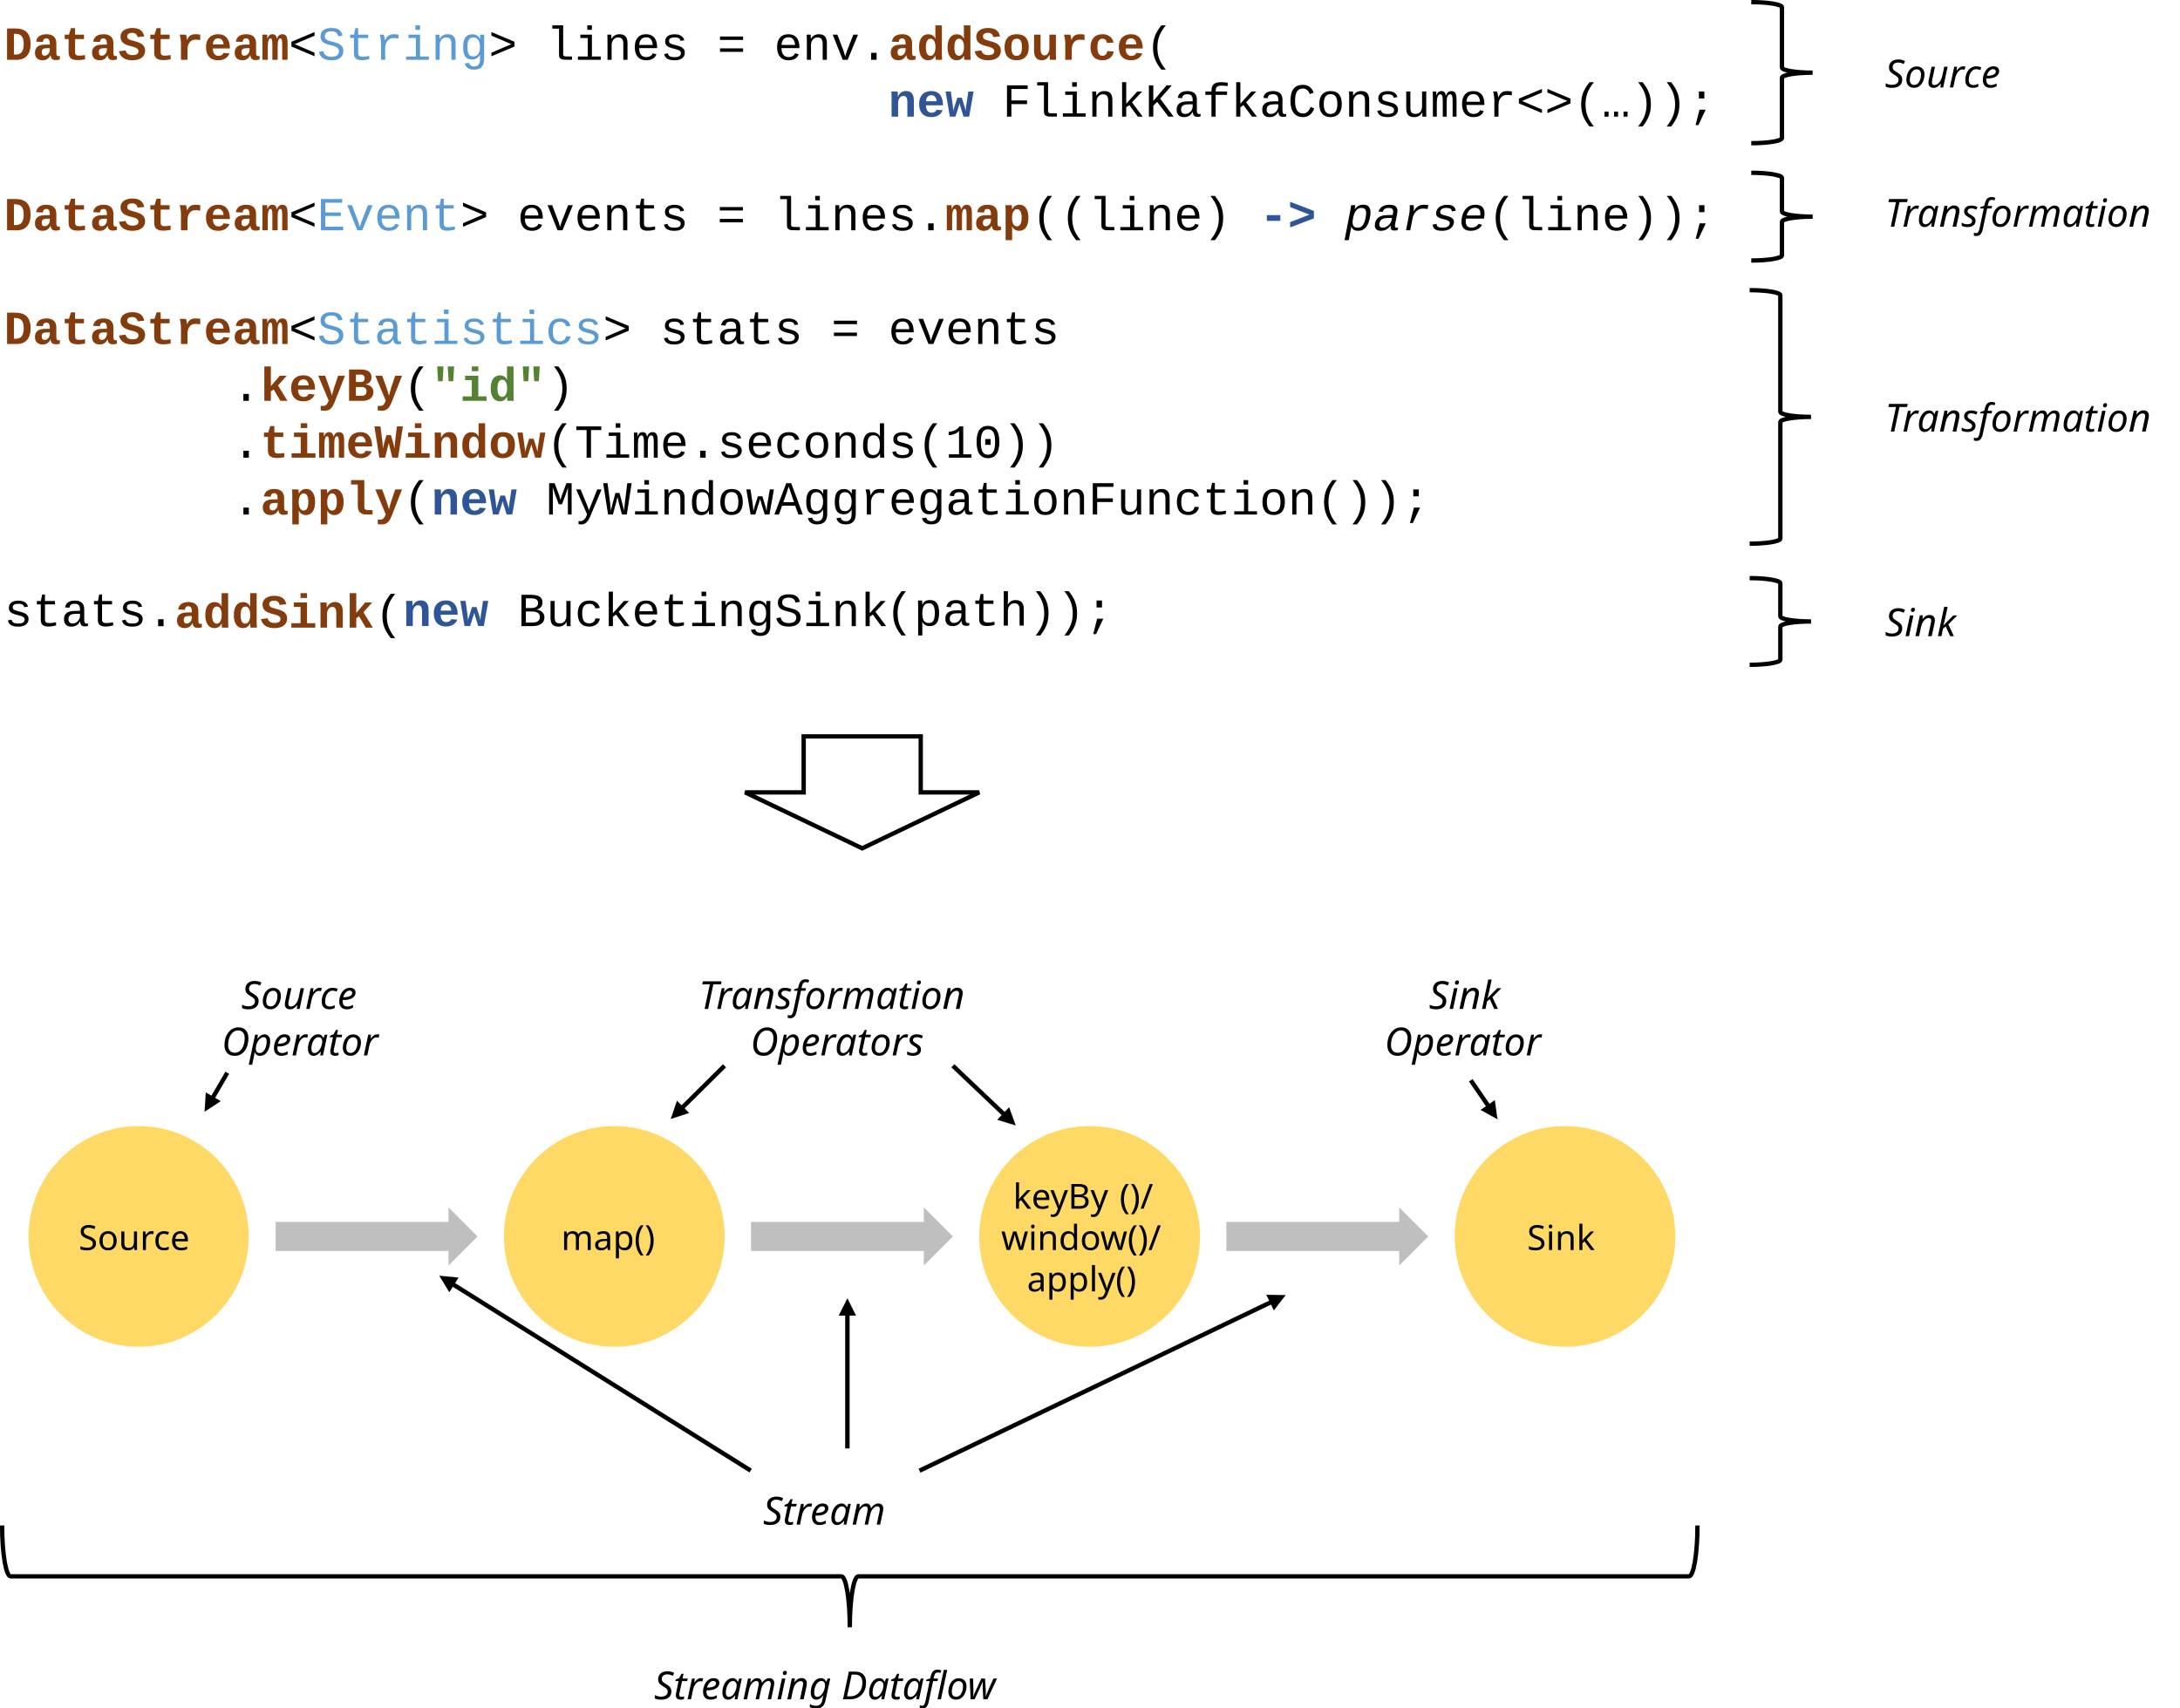
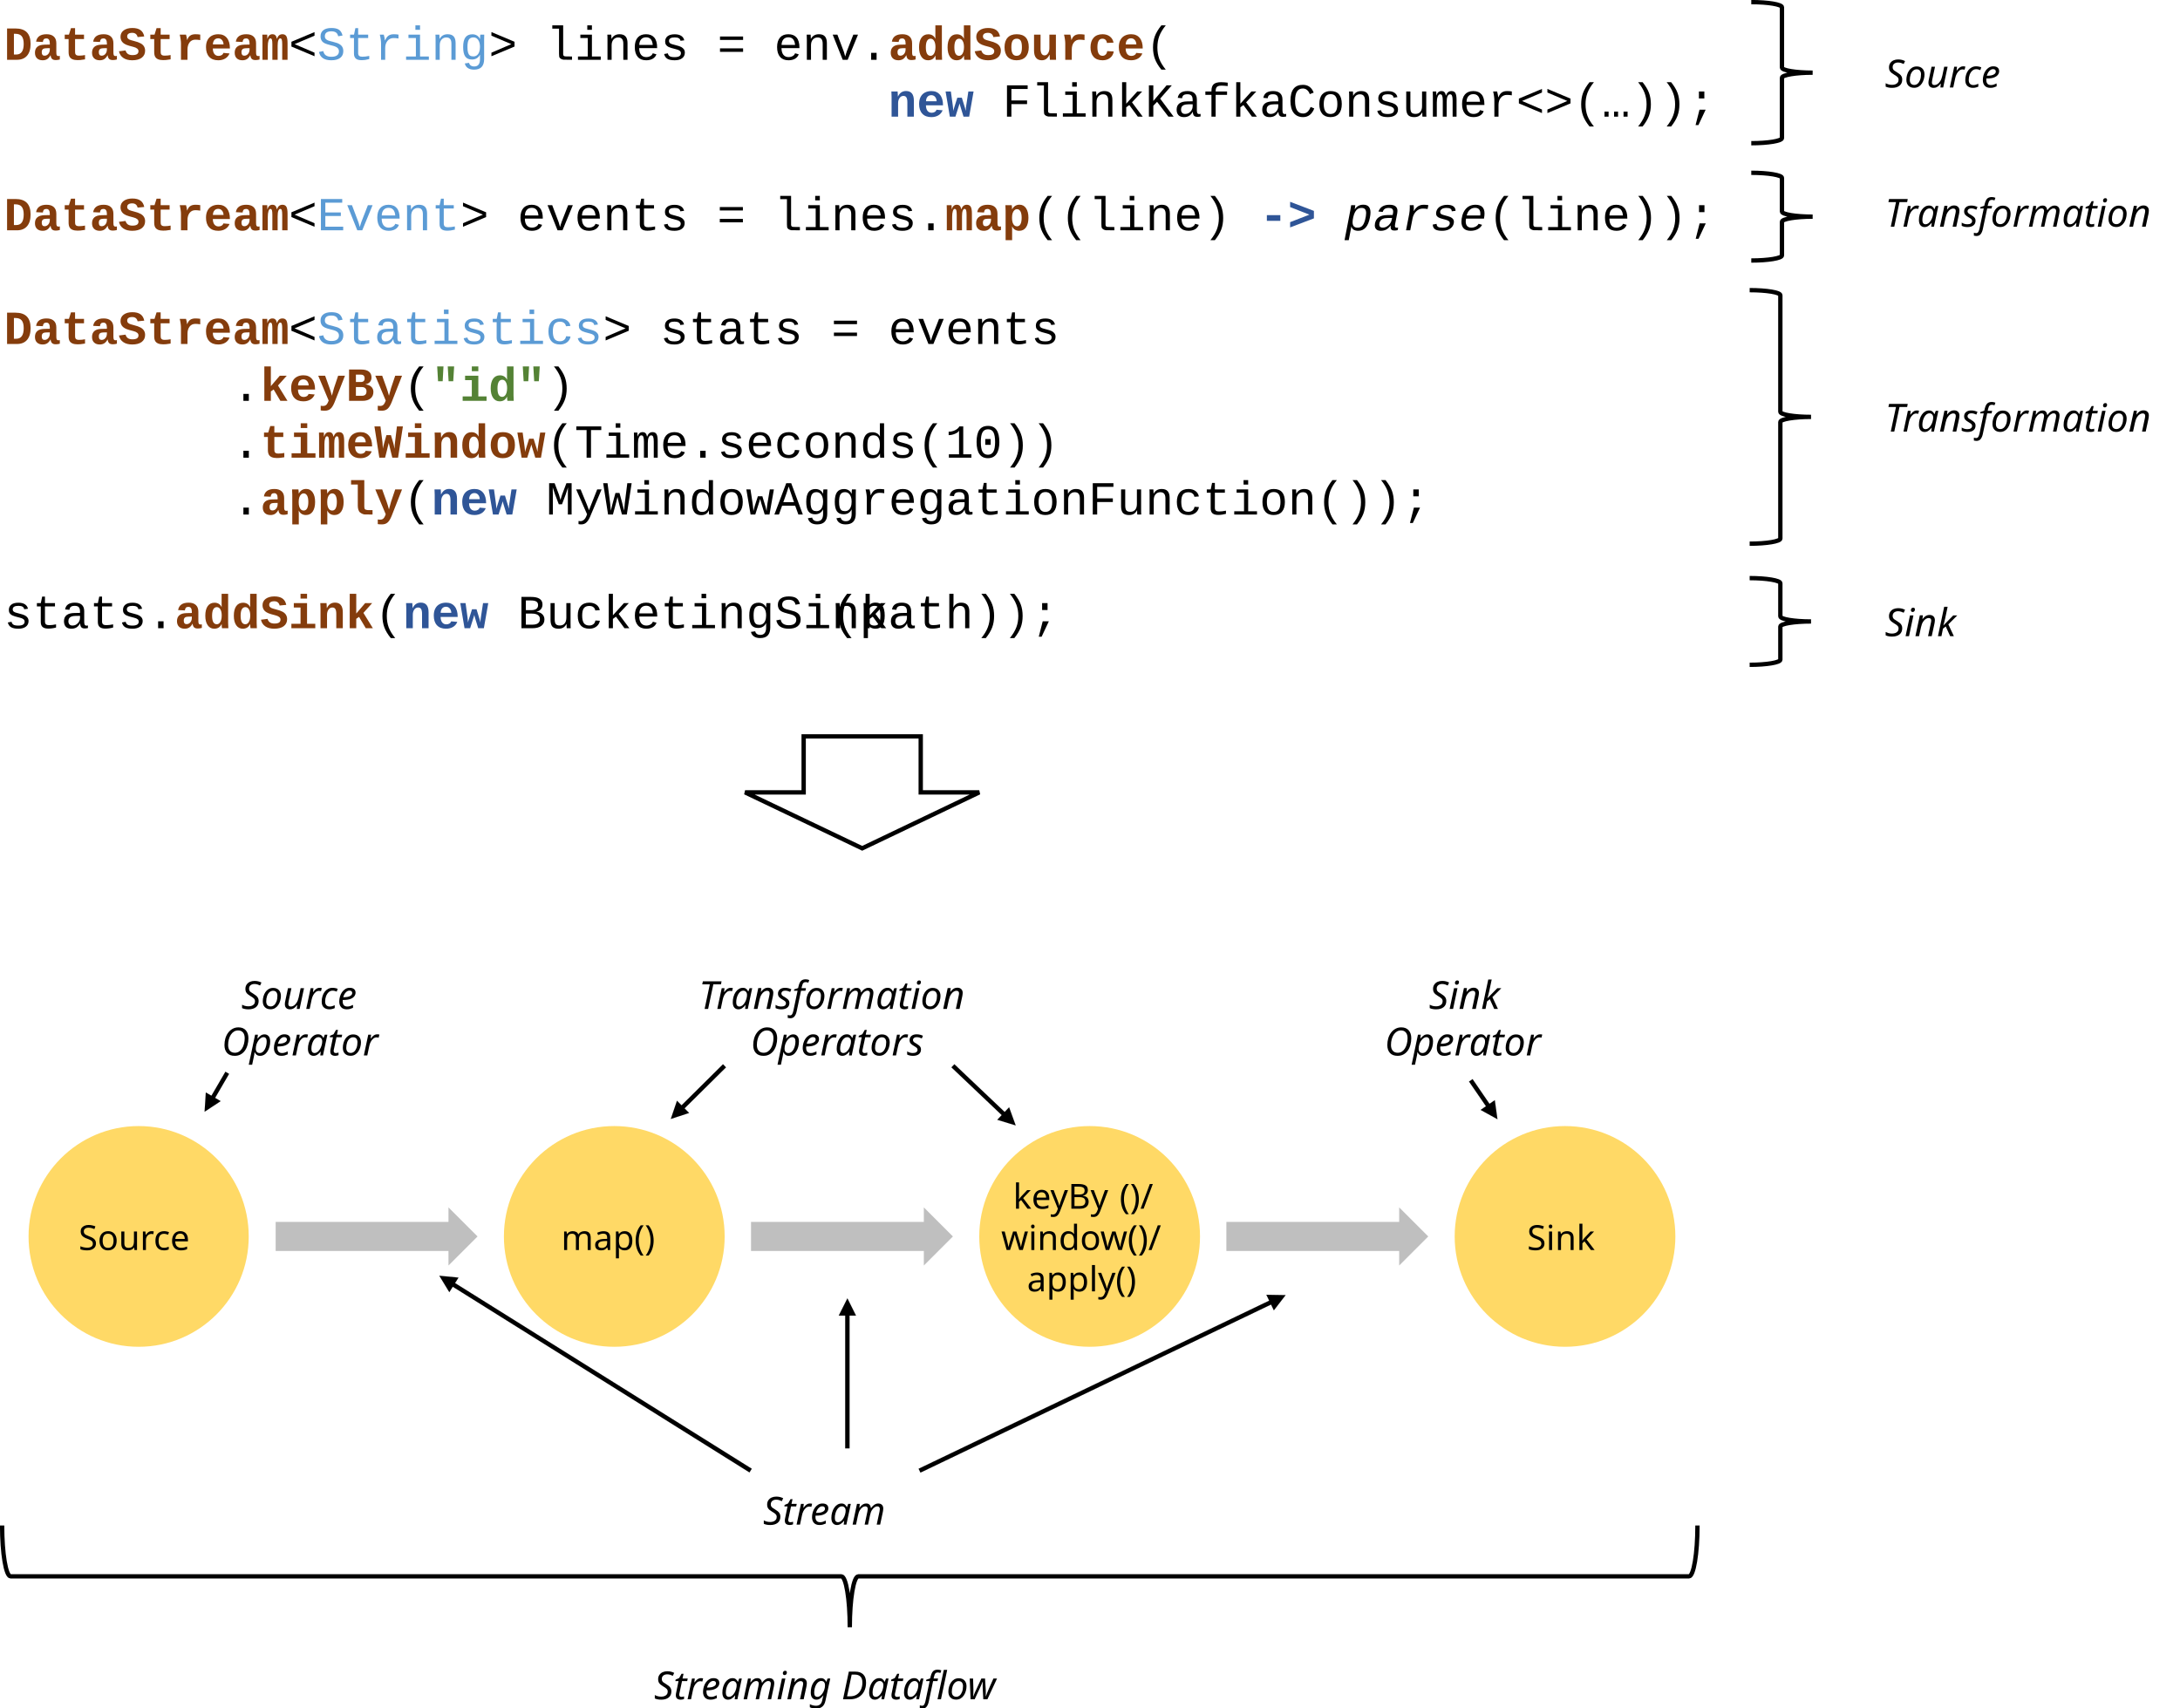
- <svg xmlns="http://www.w3.org/2000/svg" id="svg2" height="495.709" width="632.862" version="1.1">
+ <svg xmlns="http://www.w3.org/2000/svg" version="1.1" width="632.862" height="495.709" id="svg2">
  <defs id="defs4" />
-   <g transform="translate(-24.15625,-20.40625)" id="g2989" style="opacity:1;stop-opacity:1">
-     <text x="571.352" y="45.804" id="text2991" xml:space="preserve" style="font-style:italic;font-weight:normal;font-size:11.253px;font-family:Verdana;text-align:start;text-anchor:start;fill:#000000">Source</text>
-     <text x="25.305" y="37.766" id="text2993" xml:space="preserve" style="font-style:normal;font-weight:bold;font-size:13.803px;font-family:'Courier New';text-align:start;text-anchor:start;fill:#843c0c">DataStream</text>
-     <text x="107.975" y="37.766" id="text2995" xml:space="preserve" style="font-style:normal;font-weight:normal;font-size:13.803px;font-family:'Courier New';text-align:start;text-anchor:start;fill:#000000">&lt;</text>
-     <text x="116.227" y="37.766" id="text2997" xml:space="preserve" style="font-style:normal;font-weight:normal;font-size:13.803px;font-family:'Courier New';text-align:start;text-anchor:start;fill:#5b9bd5">String</text>
-     <text x="166.04" y="37.766" id="text2999" xml:space="preserve" style="font-style:normal;font-weight:normal;font-size:13.803px;font-family:'Courier New';text-align:start;text-anchor:start;fill:#000000">&gt; </text>
-     <text x="182.694" y="37.766" id="text3001" xml:space="preserve" style="font-style:normal;font-weight:normal;font-size:13.803px;font-family:'Courier New';text-align:start;text-anchor:start;fill:#000000">lines = </text>
-     <text x="248.86" y="37.766" id="text3003" xml:space="preserve" style="font-style:normal;font-weight:normal;font-size:13.803px;font-family:'Courier New';text-align:start;text-anchor:start;fill:#000000">env.</text>
-     <text x="282.018" y="37.766" id="text3005" xml:space="preserve" style="font-style:normal;font-weight:bold;font-size:13.803px;font-family:'Courier New';text-align:start;text-anchor:start;fill:#843c0c">addSource</text>
-     <text x="356.587" y="37.766" id="text3007" xml:space="preserve" style="font-style:normal;font-weight:normal;font-size:13.803px;font-family:'Courier New';text-align:start;text-anchor:start;fill:#000000">(</text>
-     <text x="282.018" y="54.27" id="text3009" xml:space="preserve" style="font-style:normal;font-weight:bold;font-size:13.803px;font-family:'Courier New';text-align:start;text-anchor:start;fill:#2f5597">new</text>
-     <text x="315.177" y="54.27" id="text3011" xml:space="preserve" style="font-style:normal;font-weight:normal;font-size:13.803px;font-family:'Courier New';text-align:start;text-anchor:start;fill:#000000">FlinkKafkaConsumer</text>
-     <text x="464.314" y="54.27" id="text3013" xml:space="preserve" style="font-style:normal;font-weight:normal;font-size:13.803px;font-family:'Courier New';text-align:start;text-anchor:start;fill:#000000">&lt;&gt;(…));</text>
-     <text x="25.305" y="87.278" id="text3015" xml:space="preserve" style="font-style:normal;font-weight:bold;font-size:13.803px;font-family:'Courier New';text-align:start;text-anchor:start;fill:#843c0c">DataStream</text>
-     <text x="107.975" y="87.278" id="text3017" xml:space="preserve" style="font-style:normal;font-weight:normal;font-size:13.803px;font-family:'Courier New';text-align:start;text-anchor:start;fill:#000000">&lt;</text>
-     <text x="116.227" y="87.278" id="text3019" xml:space="preserve" style="font-style:normal;font-weight:normal;font-size:13.803px;font-family:'Courier New';text-align:start;text-anchor:start;fill:#5b9bd5">Event</text>
-     <text x="157.788" y="87.278" id="text3021" xml:space="preserve" style="font-style:normal;font-weight:normal;font-size:13.803px;font-family:'Courier New';text-align:start;text-anchor:start;fill:#000000">&gt; events = </text>
-     <text x="248.86" y="87.278" id="text3023" xml:space="preserve" style="font-style:normal;font-weight:normal;font-size:13.803px;font-family:'Courier New';text-align:start;text-anchor:start;fill:#000000">lines.</text>
-     <text x="298.523" y="87.278" id="text3025" xml:space="preserve" style="font-style:normal;font-weight:bold;font-size:13.803px;font-family:'Courier New';text-align:start;text-anchor:start;fill:#843c0c">map</text>
-     <text x="323.579" y="87.278" id="text3027" xml:space="preserve" style="font-style:normal;font-weight:normal;font-size:13.803px;font-family:'Courier New';text-align:start;text-anchor:start;fill:#000000">((line) </text>
-     <text x="389.745" y="87.278" id="text3029" xml:space="preserve" style="font-style:normal;font-weight:bold;font-size:13.803px;font-family:'Courier New';text-align:start;text-anchor:start;fill:#2f5597">-</text>
-     <text x="397.997" y="87.278" id="text3031" xml:space="preserve" style="font-style:normal;font-weight:bold;font-size:13.803px;font-family:'Courier New';text-align:start;text-anchor:start;fill:#2f5597">&gt;</text>
-     <text x="414.501" y="87.278" id="text3033" xml:space="preserve" style="font-style:italic;font-weight:normal;font-size:13.803px;font-family:'Courier New';text-align:start;text-anchor:start;fill:#000000">parse</text>
-     <text x="456.062" y="87.278" id="text3035" xml:space="preserve" style="font-style:normal;font-weight:normal;font-size:13.803px;font-family:'Courier New';text-align:start;text-anchor:start;fill:#000000">(line));</text>
-     <text x="25.305" y="120.286" id="text3037" xml:space="preserve" style="font-style:normal;font-weight:bold;font-size:13.803px;font-family:'Courier New';text-align:start;text-anchor:start;fill:#843c0c">DataStream</text>
-     <text x="107.975" y="120.286" id="text3039" xml:space="preserve" style="font-style:normal;font-weight:normal;font-size:13.803px;font-family:'Courier New';text-align:start;text-anchor:start;fill:#000000">&lt;</text>
-     <text x="116.227" y="120.286" id="text3041" xml:space="preserve" style="font-style:normal;font-weight:normal;font-size:13.803px;font-family:'Courier New';text-align:start;text-anchor:start;fill:#5b9bd5">Statistics</text>
-     <text x="199.198" y="120.286" id="text3043" xml:space="preserve" style="font-style:normal;font-weight:normal;font-size:13.803px;font-family:'Courier New';text-align:start;text-anchor:start;fill:#000000">&gt; stats = events</text>
-     <text x="91.471" y="136.79" id="text3045" xml:space="preserve" style="font-style:normal;font-weight:normal;font-size:13.803px;font-family:'Courier New';text-align:start;text-anchor:start;fill:#000000">.</text>
-     <text x="99.723" y="136.79" id="text3047" xml:space="preserve" style="font-style:normal;font-weight:bold;font-size:13.803px;font-family:'Courier New';text-align:start;text-anchor:start;fill:#843c0c">keyBy</text>
-     <text x="141.133" y="136.79" id="text3049" xml:space="preserve" style="font-style:normal;font-weight:normal;font-size:13.803px;font-family:'Courier New';text-align:start;text-anchor:start;fill:#000000">(</text>
-     <text x="149.385" y="136.79" id="text3051" xml:space="preserve" style="font-style:normal;font-weight:bold;font-size:13.803px;font-family:'Courier New';text-align:start;text-anchor:start;fill:#548235">"id"</text>
-     <text x="182.694" y="136.79" id="text3053" xml:space="preserve" style="font-style:normal;font-weight:normal;font-size:13.803px;font-family:'Courier New';text-align:start;text-anchor:start;fill:#000000">)</text>
-     <text x="91.471" y="153.294" id="text3055" xml:space="preserve" style="font-style:normal;font-weight:normal;font-size:13.803px;font-family:'Courier New';text-align:start;text-anchor:start;fill:#000000">.</text>
-     <text x="99.723" y="153.294" id="text3057" xml:space="preserve" style="font-style:normal;font-weight:bold;font-size:13.803px;font-family:'Courier New';text-align:start;text-anchor:start;fill:#843c0c">timeWindow</text>
-     <text x="182.694" y="153.294" id="text3059" xml:space="preserve" style="font-style:normal;font-weight:normal;font-size:13.803px;font-family:'Courier New';text-align:start;text-anchor:start;fill:#000000">(</text>
-     <text x="190.946" y="153.294" id="text3061" xml:space="preserve" style="font-style:normal;font-weight:normal;font-size:13.803px;font-family:'Courier New';text-align:start;text-anchor:start;fill:#000000">Time.seconds</text>
-     <text x="290.271" y="153.294" id="text3063" xml:space="preserve" style="font-style:normal;font-weight:normal;font-size:13.803px;font-family:'Courier New';text-align:start;text-anchor:start;fill:#000000">(10))</text>
-     <text x="91.471" y="169.798" id="text3065" xml:space="preserve" style="font-style:normal;font-weight:normal;font-size:13.803px;font-family:'Courier New';text-align:start;text-anchor:start;fill:#000000">.</text>
-     <text x="99.723" y="169.798" id="text3067" xml:space="preserve" style="font-style:normal;font-weight:bold;font-size:13.803px;font-family:'Courier New';text-align:start;text-anchor:start;fill:#843c0c">apply</text>
-     <text x="141.133" y="169.798" id="text3069" xml:space="preserve" style="font-style:normal;font-weight:normal;font-size:13.803px;font-family:'Courier New';text-align:start;text-anchor:start;fill:#000000">(</text>
-     <text x="149.385" y="169.798" id="text3071" xml:space="preserve" style="font-style:normal;font-weight:bold;font-size:13.803px;font-family:'Courier New';text-align:start;text-anchor:start;fill:#2f5597">new</text>
-     <text x="182.694" y="169.798" id="text3073" xml:space="preserve" style="font-style:normal;font-weight:normal;font-size:13.803px;font-family:'Courier New';text-align:start;text-anchor:start;fill:#000000">MyWindowAggregationFunction</text>
-     <text x="406.249" y="169.798" id="text3075" xml:space="preserve" style="font-style:normal;font-weight:normal;font-size:13.803px;font-family:'Courier New';text-align:start;text-anchor:start;fill:#000000">());</text>
-     <text x="25.305" y="202.205" id="text3077" xml:space="preserve" style="font-style:normal;font-weight:normal;font-size:13.803px;font-family:'Courier New';text-align:start;text-anchor:start;fill:#000000">stats.</text>
-     <text x="74.817" y="202.63" id="text3079" xml:space="preserve" style="font-style:normal;font-weight:bold;font-size:13.803px;font-family:'Courier New';text-align:start;text-anchor:start;fill:#843c0c">addSink</text>
-     <text x="132.881" y="202.807" id="text3081" xml:space="preserve" style="font-style:normal;font-weight:normal;font-size:13.803px;font-family:'Courier New';text-align:start;text-anchor:start;fill:#000000">(</text>
-     <text x="141.133" y="202.165" id="text3083" xml:space="preserve" style="font-style:normal;font-weight:bold;font-size:13.803px;font-family:'Courier New';text-align:start;text-anchor:start;fill:#2f5597">new</text>
-     <text x="174.442" y="202.196" id="text3085" xml:space="preserve" style="font-style:normal;font-weight:normal;font-size:13.803px;font-family:'Courier New';text-align:start;text-anchor:start;fill:#000000">BucketingSink</text>
-     <text x="281.166" y="202.054" id="text3087" xml:space="preserve" style="font-style:normal;font-weight:normal;font-size:13.803px;font-family:'Courier New';text-align:start;text-anchor:start;fill:#000000">(path));</text>
-     <path d="m 32.446,379.407 c 0,-17.704 14.31,-32.052 31.958,-32.052 17.648,0 31.958,14.347 31.958,32.052 0,17.686 -14.31,32.033 -31.958,32.033 -17.648,0 -31.958,-14.347 -31.958,-32.033" id="path3089" style="fill:#ffd966;fill-opacity:1;fill-rule:evenodd;stroke:none" />
-     <text x="46.974" y="383.35" id="text3091" xml:space="preserve" style="font-style:normal;font-weight:normal;font-size:10.053px;font-family:Verdana;text-align:start;text-anchor:start;fill:#000000">Source</text>
-     <path d="m 170.442,379.407 c 0,-17.704 14.347,-32.052 32.033,-32.052 17.704,0 32.052,14.347 32.052,32.052 0,17.686 -14.347,32.033 -32.052,32.033 -17.686,0 -32.033,-14.347 -32.033,-32.033" id="path3093" style="fill:#ffd966;fill-opacity:1;fill-rule:evenodd;stroke:none" />
-     <text x="187.062" y="383.35" id="text3095" xml:space="preserve" style="font-style:normal;font-weight:normal;font-size:10.053px;font-family:Verdana;text-align:start;text-anchor:start;fill:#000000">map()</text>
-     <path d="m 104.182,375.187 h 50.169 v -4.22 l 8.44,8.44 -8.44,8.44 v -4.22 H 104.182 Z" id="path3097" style="fill:#bfbfbf;fill-opacity:1;fill-rule:evenodd;stroke:none" />
-     <path d="m 532.558,21.024 c 4.932,0 8.908,0.675 8.908,1.5 v 17.498 c 0,0.825 3.995,1.482 8.908,1.482 -4.914,0 -8.908,0.675 -8.908,1.482 v 17.517 c 0,0.806 -3.976,1.482 -8.908,1.482" id="path3099" style="fill:none;stroke:#000000;stroke-width:1.257px;stroke-linecap:butt;stroke-linejoin:miter;stroke-miterlimit:4;stroke-dasharray:none;stroke-opacity:1" />
-     <path d="m 532.558,70.574 c 4.932,0 8.908,0.675 8.908,1.482 v 9.771 c 0,0.825 3.995,1.482 8.908,1.482 -4.914,0 -8.908,0.675 -8.908,1.482 v 9.771 c 0,0.825 -3.976,1.482 -8.908,1.482" id="path3101" style="fill:none;stroke:#000000;stroke-width:1.257px;stroke-linecap:butt;stroke-linejoin:miter;stroke-miterlimit:4;stroke-dasharray:none;stroke-opacity:1" />
-     <path d="m 532.089,104.651 c 4.932,0 8.908,0.656 8.908,1.482 v 33.833 c 0,0.825 3.995,1.482 8.908,1.482 -4.914,0 -8.908,0.675 -8.908,1.482 v 33.852 c 0,0.806 -3.976,1.482 -8.908,1.482" id="path3103" style="fill:none;stroke:#000000;stroke-width:1.257px;stroke-linecap:butt;stroke-linejoin:miter;stroke-miterlimit:4;stroke-dasharray:none;stroke-opacity:1" />
-     <path d="m 532.089,188.259 c 4.932,0 8.908,0.675 8.908,1.482 v 9.621 c 0,0.825 3.995,1.482 8.908,1.482 -4.914,0 -8.908,0.656 -8.908,1.482 v 9.621 c 0,0.806 -3.976,1.482 -8.908,1.482" id="path3105" style="fill:none;stroke:#000000;stroke-width:1.257px;stroke-linecap:butt;stroke-linejoin:miter;stroke-miterlimit:4;stroke-dasharray:none;stroke-opacity:1" />
-     <text x="571.352" y="86.227" id="text3107" xml:space="preserve" style="font-style:italic;font-weight:normal;font-size:11.253px;font-family:Verdana;text-align:start;text-anchor:start;fill:#000000">Transformation</text>
-     <text x="571.352" y="145.722" id="text3109" xml:space="preserve" style="font-style:italic;font-weight:normal;font-size:11.253px;font-family:Verdana;text-align:start;text-anchor:start;fill:#000000">Transformation</text>
-     <text x="94.209" y="313.348" id="text3111" xml:space="preserve" style="font-style:italic;font-weight:normal;font-size:11.253px;font-family:Verdana;text-align:start;text-anchor:start;fill:#000000">Source</text>
-     <text x="88.508" y="326.852" id="text3113" xml:space="preserve" style="font-style:italic;font-weight:normal;font-size:11.253px;font-family:Verdana;text-align:start;text-anchor:start;fill:#000000">Operator</text>
-     <path d="m 242.179,375.187 h 50.169 v -4.22 l 8.44,8.44 -8.44,8.44 v -4.22 h -50.169 z" id="path3115" style="fill:#bfbfbf;fill-opacity:1;fill-rule:evenodd;stroke:none" />
-     <path d="m 308.439,379.407 c 0,-17.704 14.347,-32.052 32.052,-32.052 17.686,0 32.033,14.347 32.033,32.052 0,17.686 -14.347,32.033 -32.033,32.033 -17.704,0 -32.052,-14.347 -32.052,-32.033" id="path3117" style="fill:#ffd966;fill-opacity:1;fill-rule:evenodd;stroke:none" />
-     <text x="318.245" y="371.347" id="text3119" xml:space="preserve" style="font-style:normal;font-weight:normal;font-size:10.053px;font-family:Verdana;text-align:start;text-anchor:start;fill:#000000">keyBy</text>
-     <text x="349.153" y="371.347" id="text3121" xml:space="preserve" style="font-style:normal;font-weight:normal;font-size:10.053px;font-family:Verdana;text-align:start;text-anchor:start;fill:#000000">()/</text>
-     <text x="314.794" y="383.35" id="text3123" xml:space="preserve" style="font-style:normal;font-weight:normal;font-size:10.053px;font-family:Verdana;text-align:start;text-anchor:start;fill:#000000">window()/</text>
-     <text x="322.296" y="395.353" id="text3125" xml:space="preserve" style="font-style:normal;font-weight:normal;font-size:10.053px;font-family:Verdana;text-align:start;text-anchor:start;fill:#000000">apply()</text>
-     <path d="m 380.176,375.187 h 50.169 v -4.22 l 8.44,8.44 -8.44,8.44 v -4.22 h -50.169 z" id="path3127" style="fill:#bfbfbf;fill-opacity:1;fill-rule:evenodd;stroke:none" />
-     <path d="m 446.455,379.407 c 0,-17.704 14.347,-32.052 32.033,-32.052 17.704,0 32.033,14.347 32.033,32.052 0,17.686 -14.329,32.033 -32.033,32.033 -17.686,0 -32.033,-14.347 -32.033,-32.033" id="path3129" style="fill:#ffd966;fill-opacity:1;fill-rule:evenodd;stroke:none" />
-     <text x="467.476" y="383.35" id="text3131" xml:space="preserve" style="font-style:normal;font-weight:normal;font-size:10.053px;font-family:Verdana;text-align:start;text-anchor:start;fill:#000000">Sink</text>
-     <path d="m 240.454,250.469 h 17.01 v -16.26 h 33.983 v 16.26 h 16.992 l -33.983,16.242 z" id="path3133" style="fill:none;stroke:#000000;stroke-width:1.257px;stroke-linecap:butt;stroke-linejoin:miter;stroke-miterlimit:4;stroke-dasharray:none;stroke-opacity:1" />
-     <text x="227.004" y="313.348" id="text3135" xml:space="preserve" style="font-style:italic;font-weight:normal;font-size:11.253px;font-family:Verdana;text-align:start;text-anchor:start;fill:#000000">Transformation</text>
-     <text x="242.007" y="326.852" id="text3137" xml:space="preserve" style="font-style:italic;font-weight:normal;font-size:11.253px;font-family:Verdana;text-align:start;text-anchor:start;fill:#000000">Operators</text>
-     <text x="438.992" y="313.348" id="text3139" xml:space="preserve" style="font-style:italic;font-weight:normal;font-size:11.253px;font-family:Verdana;text-align:start;text-anchor:start;fill:#000000">Sink</text>
-     <text x="426.088" y="326.852" id="text3141" xml:space="preserve" style="font-style:italic;font-weight:normal;font-size:11.253px;font-family:Verdana;text-align:start;text-anchor:start;fill:#000000">Operator</text>
-     <path d="m 451.65,333.721 5.626,8.215 -1.032,0.694 -5.626,-8.196 z m 6.452,6.114 0.769,5.533 -4.895,-2.701 z" id="path3143" style="fill:#000000;fill-opacity:1;fill-rule:nonzero;stroke:#000000;stroke-width:0.019px;stroke-linecap:butt;stroke-linejoin:round;stroke-dasharray:none;stroke-opacity:1" />
-     <path d="m 89.591,331.583 -4.689,8.046 1.069,0.638 4.689,-8.065 z m -5.683,6.02 -0.356,5.589 4.67,-3.076 z" id="path3145" style="fill:#000000;fill-opacity:1;fill-rule:nonzero;stroke:#000000;stroke-width:0.019px;stroke-linecap:butt;stroke-linejoin:round;stroke-dasharray:none;stroke-opacity:1" />
-     <path d="m 234.04,329.407 -12.922,12.809 0.881,0.881 12.922,-12.791 z m -13.353,10.596 -1.8,5.289 5.326,-1.744 z" id="path3147" style="fill:#000000;fill-opacity:1;fill-rule:nonzero;stroke:#000000;stroke-width:0.019px;stroke-linecap:butt;stroke-linejoin:round;stroke-dasharray:none;stroke-opacity:1" />
-     <path d="m 301.219,329.407 15.51,14.722 -0.863,0.9 -15.51,-14.722 z m 15.885,12.491 1.913,5.27 -5.345,-1.632 z" id="path3149" style="fill:#000000;fill-opacity:1;fill-rule:nonzero;stroke:#000000;stroke-width:0.019px;stroke-linecap:butt;stroke-linejoin:round;stroke-dasharray:none;stroke-opacity:1" />
-     <path d="m 241.729,447.918 -87.19,-54.576 0.656,-1.069 87.209,54.576 z m -87.134,-52.326 -2.907,-4.782 5.57,0.544 z" id="path3151" style="fill:#000000;fill-opacity:1;fill-rule:nonzero;stroke:#000000;stroke-width:0.019px;stroke-linecap:butt;stroke-linejoin:round;stroke-dasharray:none;stroke-opacity:1" />
-     <text x="245.671" y="463.081" id="text3153" xml:space="preserve" style="font-style:italic;font-weight:normal;font-size:11.253px;font-family:Verdana;text-align:start;text-anchor:start;fill:#000000">Stream</text>
-     <path d="m 291.373,447.974 102.907,-49.344 -0.544,-1.125 -102.907,49.344 z m 102.588,-47.112 3.413,-4.426 -5.589,-0.094 2.176,4.52 z" id="path3155" style="fill:#000000;fill-opacity:1;fill-rule:nonzero;stroke:#000000;stroke-width:0.019px;stroke-linecap:butt;stroke-linejoin:round;stroke-dasharray:none;stroke-opacity:1" />
-     <path d="m 270.78,440.922 v -39.797 h -1.257 v 39.797 z m 1.875,-38.541 -2.494,-5.007 -2.513,5.007 z" id="path3157" style="fill:#000000;fill-opacity:1;fill-rule:nonzero;stroke:#000000;stroke-width:0.019px;stroke-linecap:butt;stroke-linejoin:round;stroke-dasharray:none;stroke-opacity:1" />
-     <text x="571.352" y="205.128" id="text3159" xml:space="preserve" style="font-style:italic;font-weight:normal;font-size:11.253px;font-family:Verdana;text-align:start;text-anchor:start;fill:#000000">Sink</text>
-     <path d="m 516.935,463.334 c 0,8.158 -1.107,14.76 -2.457,14.76 H 273.331 c -1.369,0 -2.476,6.62 -2.476,14.779 0,-8.158 -1.088,-14.779 -2.457,-14.779 H 27.251 c -1.369,0 -2.476,-6.602 -2.476,-14.76" id="path3161" style="fill:none;stroke:#000000;stroke-width:1.257px;stroke-linecap:butt;stroke-linejoin:miter;stroke-miterlimit:4;stroke-dasharray:none;stroke-opacity:1" />
-     <text x="214.032" y="513.791" id="text3163" xml:space="preserve" style="font-style:italic;font-weight:normal;font-size:11.253px;font-family:Verdana;text-align:start;text-anchor:start;fill:#000000">Streaming Dataflow</text>
-     <text x="-125.259" y="179.026" transform="translate(24.15625,20.40625)" id="text3257" xml:space="preserve" style="font-style:normal;font-weight:normal;font-size:40px;line-height:125%;font-family:Sans;letter-spacing:0px;word-spacing:0px;fill:#000000;fill-opacity:1;stroke:none">
-       <tspan x="-125.259" y="179.026" id="tspan3259" />
-     </text>
+   <g transform="translate(-89.28834,-87.37012)" id="layer1">
+     <g transform="translate(65.13209,66.96387)" id="g2989">
+       <text x="571.352" y="45.804" id="text2991" xml:space="preserve" style="font-size:11.253px;font-style:italic;font-weight:normal;text-align:start;text-anchor:start;fill:#000000;font-family:Verdana">Source</text>
+       <text x="25.305" y="37.766" id="text2993" xml:space="preserve" style="font-size:13.803px;font-style:normal;font-weight:bold;text-align:start;text-anchor:start;fill:#843c0c;font-family:Courier New">DataStream</text>
+       <text x="107.975" y="37.766" id="text2995" xml:space="preserve" style="font-size:13.803px;font-style:normal;font-weight:normal;text-align:start;text-anchor:start;fill:#000000;font-family:Courier New">&lt;</text>
+       <text x="116.227" y="37.766" id="text2997" xml:space="preserve" style="font-size:13.803px;font-style:normal;font-weight:normal;text-align:start;text-anchor:start;fill:#5b9bd5;font-family:Courier New">String</text>
+       <text x="166.04" y="37.766" id="text2999" xml:space="preserve" style="font-size:13.803px;font-style:normal;font-weight:normal;text-align:start;text-anchor:start;fill:#000000;font-family:Courier New">&gt; </text>
+       <text x="182.694" y="37.766" id="text3001" xml:space="preserve" style="font-size:13.803px;font-style:normal;font-weight:normal;text-align:start;text-anchor:start;fill:#000000;font-family:Courier New">lines = </text>
+       <text x="248.86" y="37.766" id="text3003" xml:space="preserve" style="font-size:13.803px;font-style:normal;font-weight:normal;text-align:start;text-anchor:start;fill:#000000;font-family:Courier New">env.</text>
+       <text x="282.018" y="37.766" id="text3005" xml:space="preserve" style="font-size:13.803px;font-style:normal;font-weight:bold;text-align:start;text-anchor:start;fill:#843c0c;font-family:Courier New">addSource</text>
+       <text x="356.587" y="37.766" id="text3007" xml:space="preserve" style="font-size:13.803px;font-style:normal;font-weight:normal;text-align:start;text-anchor:start;fill:#000000;font-family:Courier New">(</text>
+       <text x="282.018" y="54.27" id="text3009" xml:space="preserve" style="font-size:13.803px;font-style:normal;font-weight:bold;text-align:start;text-anchor:start;fill:#2f5597;font-family:Courier New">new</text>
+       <text x="315.177" y="54.27" id="text3011" xml:space="preserve" style="font-size:13.803px;font-style:normal;font-weight:normal;text-align:start;text-anchor:start;fill:#000000;font-family:Courier New">FlinkKafkaConsumer</text>
+       <text x="464.314" y="54.27" id="text3013" xml:space="preserve" style="font-size:13.803px;font-style:normal;font-weight:normal;text-align:start;text-anchor:start;fill:#000000;font-family:Courier New">&lt;&gt;(…));</text>
+       <text x="25.305" y="87.278" id="text3015" xml:space="preserve" style="font-size:13.803px;font-style:normal;font-weight:bold;text-align:start;text-anchor:start;fill:#843c0c;font-family:Courier New">DataStream</text>
+       <text x="107.975" y="87.278" id="text3017" xml:space="preserve" style="font-size:13.803px;font-style:normal;font-weight:normal;text-align:start;text-anchor:start;fill:#000000;font-family:Courier New">&lt;</text>
+       <text x="116.227" y="87.278" id="text3019" xml:space="preserve" style="font-size:13.803px;font-style:normal;font-weight:normal;text-align:start;text-anchor:start;fill:#5b9bd5;font-family:Courier New">Event</text>
+       <text x="157.788" y="87.278" id="text3021" xml:space="preserve" style="font-size:13.803px;font-style:normal;font-weight:normal;text-align:start;text-anchor:start;fill:#000000;font-family:Courier New">&gt; events = </text>
+       <text x="248.86" y="87.278" id="text3023" xml:space="preserve" style="font-size:13.803px;font-style:normal;font-weight:normal;text-align:start;text-anchor:start;fill:#000000;font-family:Courier New">lines.</text>
+       <text x="298.523" y="87.278" id="text3025" xml:space="preserve" style="font-size:13.803px;font-style:normal;font-weight:bold;text-align:start;text-anchor:start;fill:#843c0c;font-family:Courier New">map</text>
+       <text x="323.579" y="87.278" id="text3027" xml:space="preserve" style="font-size:13.803px;font-style:normal;font-weight:normal;text-align:start;text-anchor:start;fill:#000000;font-family:Courier New">((line) </text>
+       <text x="389.745" y="87.278" id="text3029" xml:space="preserve" style="font-size:13.803px;font-style:normal;font-weight:bold;text-align:start;text-anchor:start;fill:#2f5597;font-family:Courier New">-</text>
+       <text x="397.997" y="87.278" id="text3031" xml:space="preserve" style="font-size:13.803px;font-style:normal;font-weight:bold;text-align:start;text-anchor:start;fill:#2f5597;font-family:Courier New">&gt;</text>
+       <text x="414.501" y="87.278" id="text3033" xml:space="preserve" style="font-size:13.803px;font-style:italic;font-weight:normal;text-align:start;text-anchor:start;fill:#000000;font-family:Courier New">parse</text>
+       <text x="456.062" y="87.278" id="text3035" xml:space="preserve" style="font-size:13.803px;font-style:normal;font-weight:normal;text-align:start;text-anchor:start;fill:#000000;font-family:Courier New">(line));</text>
+       <text x="25.305" y="120.286" id="text3037" xml:space="preserve" style="font-size:13.803px;font-style:normal;font-weight:bold;text-align:start;text-anchor:start;fill:#843c0c;font-family:Courier New">DataStream</text>
+       <text x="107.975" y="120.286" id="text3039" xml:space="preserve" style="font-size:13.803px;font-style:normal;font-weight:normal;text-align:start;text-anchor:start;fill:#000000;font-family:Courier New">&lt;</text>
+       <text x="116.227" y="120.286" id="text3041" xml:space="preserve" style="font-size:13.803px;font-style:normal;font-weight:normal;text-align:start;text-anchor:start;fill:#5b9bd5;font-family:Courier New">Statistics</text>
+       <text x="199.198" y="120.286" id="text3043" xml:space="preserve" style="font-size:13.803px;font-style:normal;font-weight:normal;text-align:start;text-anchor:start;fill:#000000;font-family:Courier New">&gt; stats = events</text>
+       <text x="91.471" y="136.79" id="text3045" xml:space="preserve" style="font-size:13.803px;font-style:normal;font-weight:normal;text-align:start;text-anchor:start;fill:#000000;font-family:Courier New">.</text>
+       <text x="99.723" y="136.79" id="text3047" xml:space="preserve" style="font-size:13.803px;font-style:normal;font-weight:bold;text-align:start;text-anchor:start;fill:#843c0c;font-family:Courier New">keyBy</text>
+       <text x="141.133" y="136.79" id="text3049" xml:space="preserve" style="font-size:13.803px;font-style:normal;font-weight:normal;text-align:start;text-anchor:start;fill:#000000;font-family:Courier New">(</text>
+       <text x="149.385" y="136.79" id="text3051" xml:space="preserve" style="font-size:13.803px;font-style:normal;font-weight:bold;text-align:start;text-anchor:start;fill:#548235;font-family:Courier New">"id"</text>
+       <text x="182.694" y="136.79" id="text3053" xml:space="preserve" style="font-size:13.803px;font-style:normal;font-weight:normal;text-align:start;text-anchor:start;fill:#000000;font-family:Courier New">)</text>
+       <text x="91.471" y="153.294" id="text3055" xml:space="preserve" style="font-size:13.803px;font-style:normal;font-weight:normal;text-align:start;text-anchor:start;fill:#000000;font-family:Courier New">.</text>
+       <text x="99.723" y="153.294" id="text3057" xml:space="preserve" style="font-size:13.803px;font-style:normal;font-weight:bold;text-align:start;text-anchor:start;fill:#843c0c;font-family:Courier New">timeWindow</text>
+       <text x="182.694" y="153.294" id="text3059" xml:space="preserve" style="font-size:13.803px;font-style:normal;font-weight:normal;text-align:start;text-anchor:start;fill:#000000;font-family:Courier New">(</text>
+       <text x="190.946" y="153.294" id="text3061" xml:space="preserve" style="font-size:13.803px;font-style:normal;font-weight:normal;text-align:start;text-anchor:start;fill:#000000;font-family:Courier New">Time.seconds</text>
+       <text x="290.271" y="153.294" id="text3063" xml:space="preserve" style="font-size:13.803px;font-style:normal;font-weight:normal;text-align:start;text-anchor:start;fill:#000000;font-family:Courier New">(10))</text>
+       <text x="91.471" y="169.798" id="text3065" xml:space="preserve" style="font-size:13.803px;font-style:normal;font-weight:normal;text-align:start;text-anchor:start;fill:#000000;font-family:Courier New">.</text>
+       <text x="99.723" y="169.798" id="text3067" xml:space="preserve" style="font-size:13.803px;font-style:normal;font-weight:bold;text-align:start;text-anchor:start;fill:#843c0c;font-family:Courier New">apply</text>
+       <text x="141.133" y="169.798" id="text3069" xml:space="preserve" style="font-size:13.803px;font-style:normal;font-weight:normal;text-align:start;text-anchor:start;fill:#000000;font-family:Courier New">(</text>
+       <text x="149.385" y="169.798" id="text3071" xml:space="preserve" style="font-size:13.803px;font-style:normal;font-weight:bold;text-align:start;text-anchor:start;fill:#2f5597;font-family:Courier New">new</text>
+       <text x="182.694" y="169.798" id="text3073" xml:space="preserve" style="font-size:13.803px;font-style:normal;font-weight:normal;text-align:start;text-anchor:start;fill:#000000;font-family:Courier New">MyWindowAggregationFunction</text>
+       <text x="406.249" y="169.798" id="text3075" xml:space="preserve" style="font-size:13.803px;font-style:normal;font-weight:normal;text-align:start;text-anchor:start;fill:#000000;font-family:Courier New">());</text>
+       <text x="25.305" y="202.807" id="text3077" xml:space="preserve" style="font-size:13.803px;font-style:normal;font-weight:normal;text-align:start;text-anchor:start;fill:#000000;font-family:Courier New">stats.</text>
+       <text x="74.817" y="202.807" id="text3079" xml:space="preserve" style="font-size:13.803px;font-style:normal;font-weight:bold;text-align:start;text-anchor:start;fill:#843c0c;font-family:Courier New">addSink</text>
+       <text x="132.881" y="202.807" id="text3081" xml:space="preserve" style="font-size:13.803px;font-style:normal;font-weight:normal;text-align:start;text-anchor:start;fill:#000000;font-family:Courier New">(</text>
+       <text x="141.133" y="202.807" id="text3083" xml:space="preserve" style="font-size:13.803px;font-style:normal;font-weight:bold;text-align:start;text-anchor:start;fill:#2f5597;font-family:Courier New">new</text>
+       <text x="174.442" y="202.807" id="text3085" xml:space="preserve" style="font-size:13.803px;font-style:normal;font-weight:normal;text-align:start;text-anchor:start;fill:#000000;font-family:Courier New">BucketingSink</text>
+       <text x="265.364" y="202.807" id="text3087" xml:space="preserve" style="font-size:13.803px;font-style:normal;font-weight:normal;text-align:start;text-anchor:start;fill:#000000;font-family:Courier New">(path));</text>
+       <path d="m 32.446,379.407 c 0,-17.704 14.31,-32.052 31.958,-32.052 17.648,0 31.958,14.347 31.958,32.052 0,17.686 -14.31,32.033 -31.958,32.033 -17.648,0 -31.958,-14.347 -31.958,-32.033" id="path3089" style="fill:#ffd966;fill-opacity:1;fill-rule:evenodd;stroke:none" />
+       <text x="46.974" y="383.35" id="text3091" xml:space="preserve" style="font-size:10.053px;font-style:normal;font-weight:normal;text-align:start;text-anchor:start;fill:#000000;font-family:Verdana">Source</text>
+       <path d="m 170.442,379.407 c 0,-17.704 14.347,-32.052 32.033,-32.052 17.704,0 32.052,14.347 32.052,32.052 0,17.686 -14.347,32.033 -32.052,32.033 -17.686,0 -32.033,-14.347 -32.033,-32.033" id="path3093" style="fill:#ffd966;fill-opacity:1;fill-rule:evenodd;stroke:none" />
+       <text x="187.062" y="383.35" id="text3095" xml:space="preserve" style="font-size:10.053px;font-style:normal;font-weight:normal;text-align:start;text-anchor:start;fill:#000000;font-family:Verdana">map()</text>
+       <path d="m 104.182,375.187 50.169,0 0,-4.22 8.44,8.44 -8.44,8.44 0,-4.22 -50.169,0 z" id="path3097" style="fill:#bfbfbf;fill-opacity:1;fill-rule:evenodd;stroke:none" />
+       <path d="m 532.558,21.024 c 4.932,0 8.908,0.675 8.908,1.5 l 0,17.498 c 0,0.825 3.995,1.482 8.908,1.482 -4.914,0 -8.908,0.675 -8.908,1.482 l 0,17.517 c 0,0.806 -3.976,1.482 -8.908,1.482" id="path3099" style="fill:none;stroke:#000000;stroke-width:1.257px;stroke-linecap:butt;stroke-linejoin:miter;stroke-miterlimit:4;stroke-opacity:1;stroke-dasharray:none" />
+       <path d="m 532.558,70.574 c 4.932,0 8.908,0.675 8.908,1.482 l 0,9.771 c 0,0.825 3.995,1.482 8.908,1.482 -4.914,0 -8.908,0.675 -8.908,1.482 l 0,9.771 c 0,0.825 -3.976,1.482 -8.908,1.482" id="path3101" style="fill:none;stroke:#000000;stroke-width:1.257px;stroke-linecap:butt;stroke-linejoin:miter;stroke-miterlimit:4;stroke-opacity:1;stroke-dasharray:none" />
+       <path d="m 532.089,104.651 c 4.932,0 8.908,0.656 8.908,1.482 l 0,33.833 c 0,0.825 3.995,1.482 8.908,1.482 -4.914,0 -8.908,0.675 -8.908,1.482 l 0,33.852 c 0,0.806 -3.976,1.482 -8.908,1.482" id="path3103" style="fill:none;stroke:#000000;stroke-width:1.257px;stroke-linecap:butt;stroke-linejoin:miter;stroke-miterlimit:4;stroke-opacity:1;stroke-dasharray:none" />
+       <path d="m 532.089,188.259 c 4.932,0 8.908,0.675 8.908,1.482 l 0,9.621 c 0,0.825 3.995,1.482 8.908,1.482 -4.914,0 -8.908,0.656 -8.908,1.482 l 0,9.621 c 0,0.806 -3.976,1.482 -8.908,1.482" id="path3105" style="fill:none;stroke:#000000;stroke-width:1.257px;stroke-linecap:butt;stroke-linejoin:miter;stroke-miterlimit:4;stroke-opacity:1;stroke-dasharray:none" />
+       <text x="571.352" y="86.227" id="text3107" xml:space="preserve" style="font-size:11.253px;font-style:italic;font-weight:normal;text-align:start;text-anchor:start;fill:#000000;font-family:Verdana">Transformation</text>
+       <text x="571.352" y="145.722" id="text3109" xml:space="preserve" style="font-size:11.253px;font-style:italic;font-weight:normal;text-align:start;text-anchor:start;fill:#000000;font-family:Verdana">Transformation</text>
+       <text x="94.209" y="313.348" id="text3111" xml:space="preserve" style="font-size:11.253px;font-style:italic;font-weight:normal;text-align:start;text-anchor:start;fill:#000000;font-family:Verdana">Source</text>
+       <text x="88.508" y="326.852" id="text3113" xml:space="preserve" style="font-size:11.253px;font-style:italic;font-weight:normal;text-align:start;text-anchor:start;fill:#000000;font-family:Verdana">Operator</text>
+       <path d="m 242.179,375.187 50.169,0 0,-4.22 8.44,8.44 -8.44,8.44 0,-4.22 -50.169,0 z" id="path3115" style="fill:#bfbfbf;fill-opacity:1;fill-rule:evenodd;stroke:none" />
+       <path d="m 308.439,379.407 c 0,-17.704 14.347,-32.052 32.052,-32.052 17.686,0 32.033,14.347 32.033,32.052 0,17.686 -14.347,32.033 -32.033,32.033 -17.704,0 -32.052,-14.347 -32.052,-32.033" id="path3117" style="fill:#ffd966;fill-opacity:1;fill-rule:evenodd;stroke:none" />
+       <text x="318.245" y="371.347" id="text3119" xml:space="preserve" style="font-size:10.053px;font-style:normal;font-weight:normal;text-align:start;text-anchor:start;fill:#000000;font-family:Verdana">keyBy</text>
+       <text x="349.153" y="371.347" id="text3121" xml:space="preserve" style="font-size:10.053px;font-style:normal;font-weight:normal;text-align:start;text-anchor:start;fill:#000000;font-family:Verdana">()/</text>
+       <text x="314.794" y="383.35" id="text3123" xml:space="preserve" style="font-size:10.053px;font-style:normal;font-weight:normal;text-align:start;text-anchor:start;fill:#000000;font-family:Verdana">window()/</text>
+       <text x="322.296" y="395.353" id="text3125" xml:space="preserve" style="font-size:10.053px;font-style:normal;font-weight:normal;text-align:start;text-anchor:start;fill:#000000;font-family:Verdana">apply()</text>
+       <path d="m 380.176,375.187 50.169,0 0,-4.22 8.44,8.44 -8.44,8.44 0,-4.22 -50.169,0 z" id="path3127" style="fill:#bfbfbf;fill-opacity:1;fill-rule:evenodd;stroke:none" />
+       <path d="m 446.455,379.407 c 0,-17.704 14.347,-32.052 32.033,-32.052 17.704,0 32.033,14.347 32.033,32.052 0,17.686 -14.329,32.033 -32.033,32.033 -17.686,0 -32.033,-14.347 -32.033,-32.033" id="path3129" style="fill:#ffd966;fill-opacity:1;fill-rule:evenodd;stroke:none" />
+       <text x="467.476" y="383.35" id="text3131" xml:space="preserve" style="font-size:10.053px;font-style:normal;font-weight:normal;text-align:start;text-anchor:start;fill:#000000;font-family:Verdana">Sink</text>
+       <path d="m 240.454,250.469 17.01,0 0,-16.26 33.983,0 0,16.26 16.992,0 -33.983,16.242 z" id="path3133" style="fill:none;stroke:#000000;stroke-width:1.257px;stroke-linecap:butt;stroke-linejoin:miter;stroke-miterlimit:4;stroke-opacity:1;stroke-dasharray:none" />
+       <text x="227.004" y="313.348" id="text3135" xml:space="preserve" style="font-size:11.253px;font-style:italic;font-weight:normal;text-align:start;text-anchor:start;fill:#000000;font-family:Verdana">Transformation</text>
+       <text x="242.007" y="326.852" id="text3137" xml:space="preserve" style="font-size:11.253px;font-style:italic;font-weight:normal;text-align:start;text-anchor:start;fill:#000000;font-family:Verdana">Operators</text>
+       <text x="438.992" y="313.348" id="text3139" xml:space="preserve" style="font-size:11.253px;font-style:italic;font-weight:normal;text-align:start;text-anchor:start;fill:#000000;font-family:Verdana">Sink</text>
+       <text x="426.088" y="326.852" id="text3141" xml:space="preserve" style="font-size:11.253px;font-style:italic;font-weight:normal;text-align:start;text-anchor:start;fill:#000000;font-family:Verdana">Operator</text>
+       <path d="m 451.65,333.721 5.626,8.215 -1.032,0.694 -5.626,-8.196 1.032,-0.713 z m 6.452,6.114 0.769,5.533 -4.895,-2.701 4.126,-2.832 z" id="path3143" style="fill:#000000;fill-opacity:1;fill-rule:nonzero;stroke:#000000;stroke-width:0.019px;stroke-linecap:butt;stroke-linejoin:round;stroke-opacity:1;stroke-dasharray:none" />
+       <path d="m 89.591,331.583 -4.689,8.046 1.069,0.638 4.689,-8.065 -1.069,-0.619 z m -5.683,6.02 -0.356,5.589 4.67,-3.076 -4.314,-2.513 z" id="path3145" style="fill:#000000;fill-opacity:1;fill-rule:nonzero;stroke:#000000;stroke-width:0.019px;stroke-linecap:butt;stroke-linejoin:round;stroke-opacity:1;stroke-dasharray:none" />
+       <path d="m 234.04,329.407 -12.922,12.809 0.881,0.881 12.922,-12.791 -0.881,-0.9 z m -13.353,10.596 -1.8,5.289 5.326,-1.744 -3.526,-3.545 z" id="path3147" style="fill:#000000;fill-opacity:1;fill-rule:nonzero;stroke:#000000;stroke-width:0.019px;stroke-linecap:butt;stroke-linejoin:round;stroke-opacity:1;stroke-dasharray:none" />
+       <path d="m 301.219,329.407 15.51,14.722 -0.863,0.9 -15.51,-14.722 0.863,-0.9 z m 15.885,12.491 1.913,5.27 -5.345,-1.632 3.432,-3.638 z" id="path3149" style="fill:#000000;fill-opacity:1;fill-rule:nonzero;stroke:#000000;stroke-width:0.019px;stroke-linecap:butt;stroke-linejoin:round;stroke-opacity:1;stroke-dasharray:none" />
+       <path d="m 241.729,447.918 -87.19,-54.576 0.656,-1.069 87.209,54.576 -0.675,1.069 z m -87.134,-52.326 -2.907,-4.782 5.57,0.544 -2.663,4.239 z" id="path3151" style="fill:#000000;fill-opacity:1;fill-rule:nonzero;stroke:#000000;stroke-width:0.019px;stroke-linecap:butt;stroke-linejoin:round;stroke-opacity:1;stroke-dasharray:none" />
+       <text x="245.671" y="463.081" id="text3153" xml:space="preserve" style="font-size:11.253px;font-style:italic;font-weight:normal;text-align:start;text-anchor:start;fill:#000000;font-family:Verdana">Stream</text>
+       <path d="m 291.373,447.974 102.907,-49.344 -0.544,-1.125 -102.907,49.344 0.544,1.125 z m 102.588,-47.112 3.413,-4.426 -5.589,-0.094 2.176,4.52 z" id="path3155" style="fill:#000000;fill-opacity:1;fill-rule:nonzero;stroke:#000000;stroke-width:0.019px;stroke-linecap:butt;stroke-linejoin:round;stroke-opacity:1;stroke-dasharray:none" />
+       <path d="m 270.78,440.922 0,-39.797 -1.257,0 0,39.797 1.257,0 z m 1.875,-38.541 -2.494,-5.007 -2.513,5.007 5.008,0 z" id="path3157" style="fill:#000000;fill-opacity:1;fill-rule:nonzero;stroke:#000000;stroke-width:0.019px;stroke-linecap:butt;stroke-linejoin:round;stroke-opacity:1;stroke-dasharray:none" />
+       <text x="571.352" y="205.128" id="text3159" xml:space="preserve" style="font-size:11.253px;font-style:italic;font-weight:normal;text-align:start;text-anchor:start;fill:#000000;font-family:Verdana">Sink</text>
+       <path d="m 516.935,463.334 c 0,8.158 -1.107,14.76 -2.457,14.76 l -241.148,0 c -1.369,0 -2.476,6.62 -2.476,14.779 0,-8.158 -1.088,-14.779 -2.457,-14.779 l -241.148,0 c -1.369,0 -2.476,-6.602 -2.476,-14.76" id="path3161" style="fill:none;stroke:#000000;stroke-width:1.257px;stroke-linecap:butt;stroke-linejoin:miter;stroke-miterlimit:4;stroke-opacity:1;stroke-dasharray:none" />
+       <text x="214.032" y="513.791" id="text3163" xml:space="preserve" style="font-size:11.253px;font-style:italic;font-weight:normal;text-align:start;text-anchor:start;fill:#000000;font-family:Verdana">Streaming Dataflow</text>
+       <text x="-125.259" y="179.026" transform="translate(24.15625,20.40625)" id="text3257" xml:space="preserve" style="font-size:40px;font-style:normal;font-weight:normal;line-height:125%;letter-spacing:0px;word-spacing:0px;fill:#000000;fill-opacity:1;stroke:none;font-family:Sans">
+         <tspan x="-125.259" y="179.026" id="tspan3259" />
+       </text>
+     </g>
  </g>
</svg>
